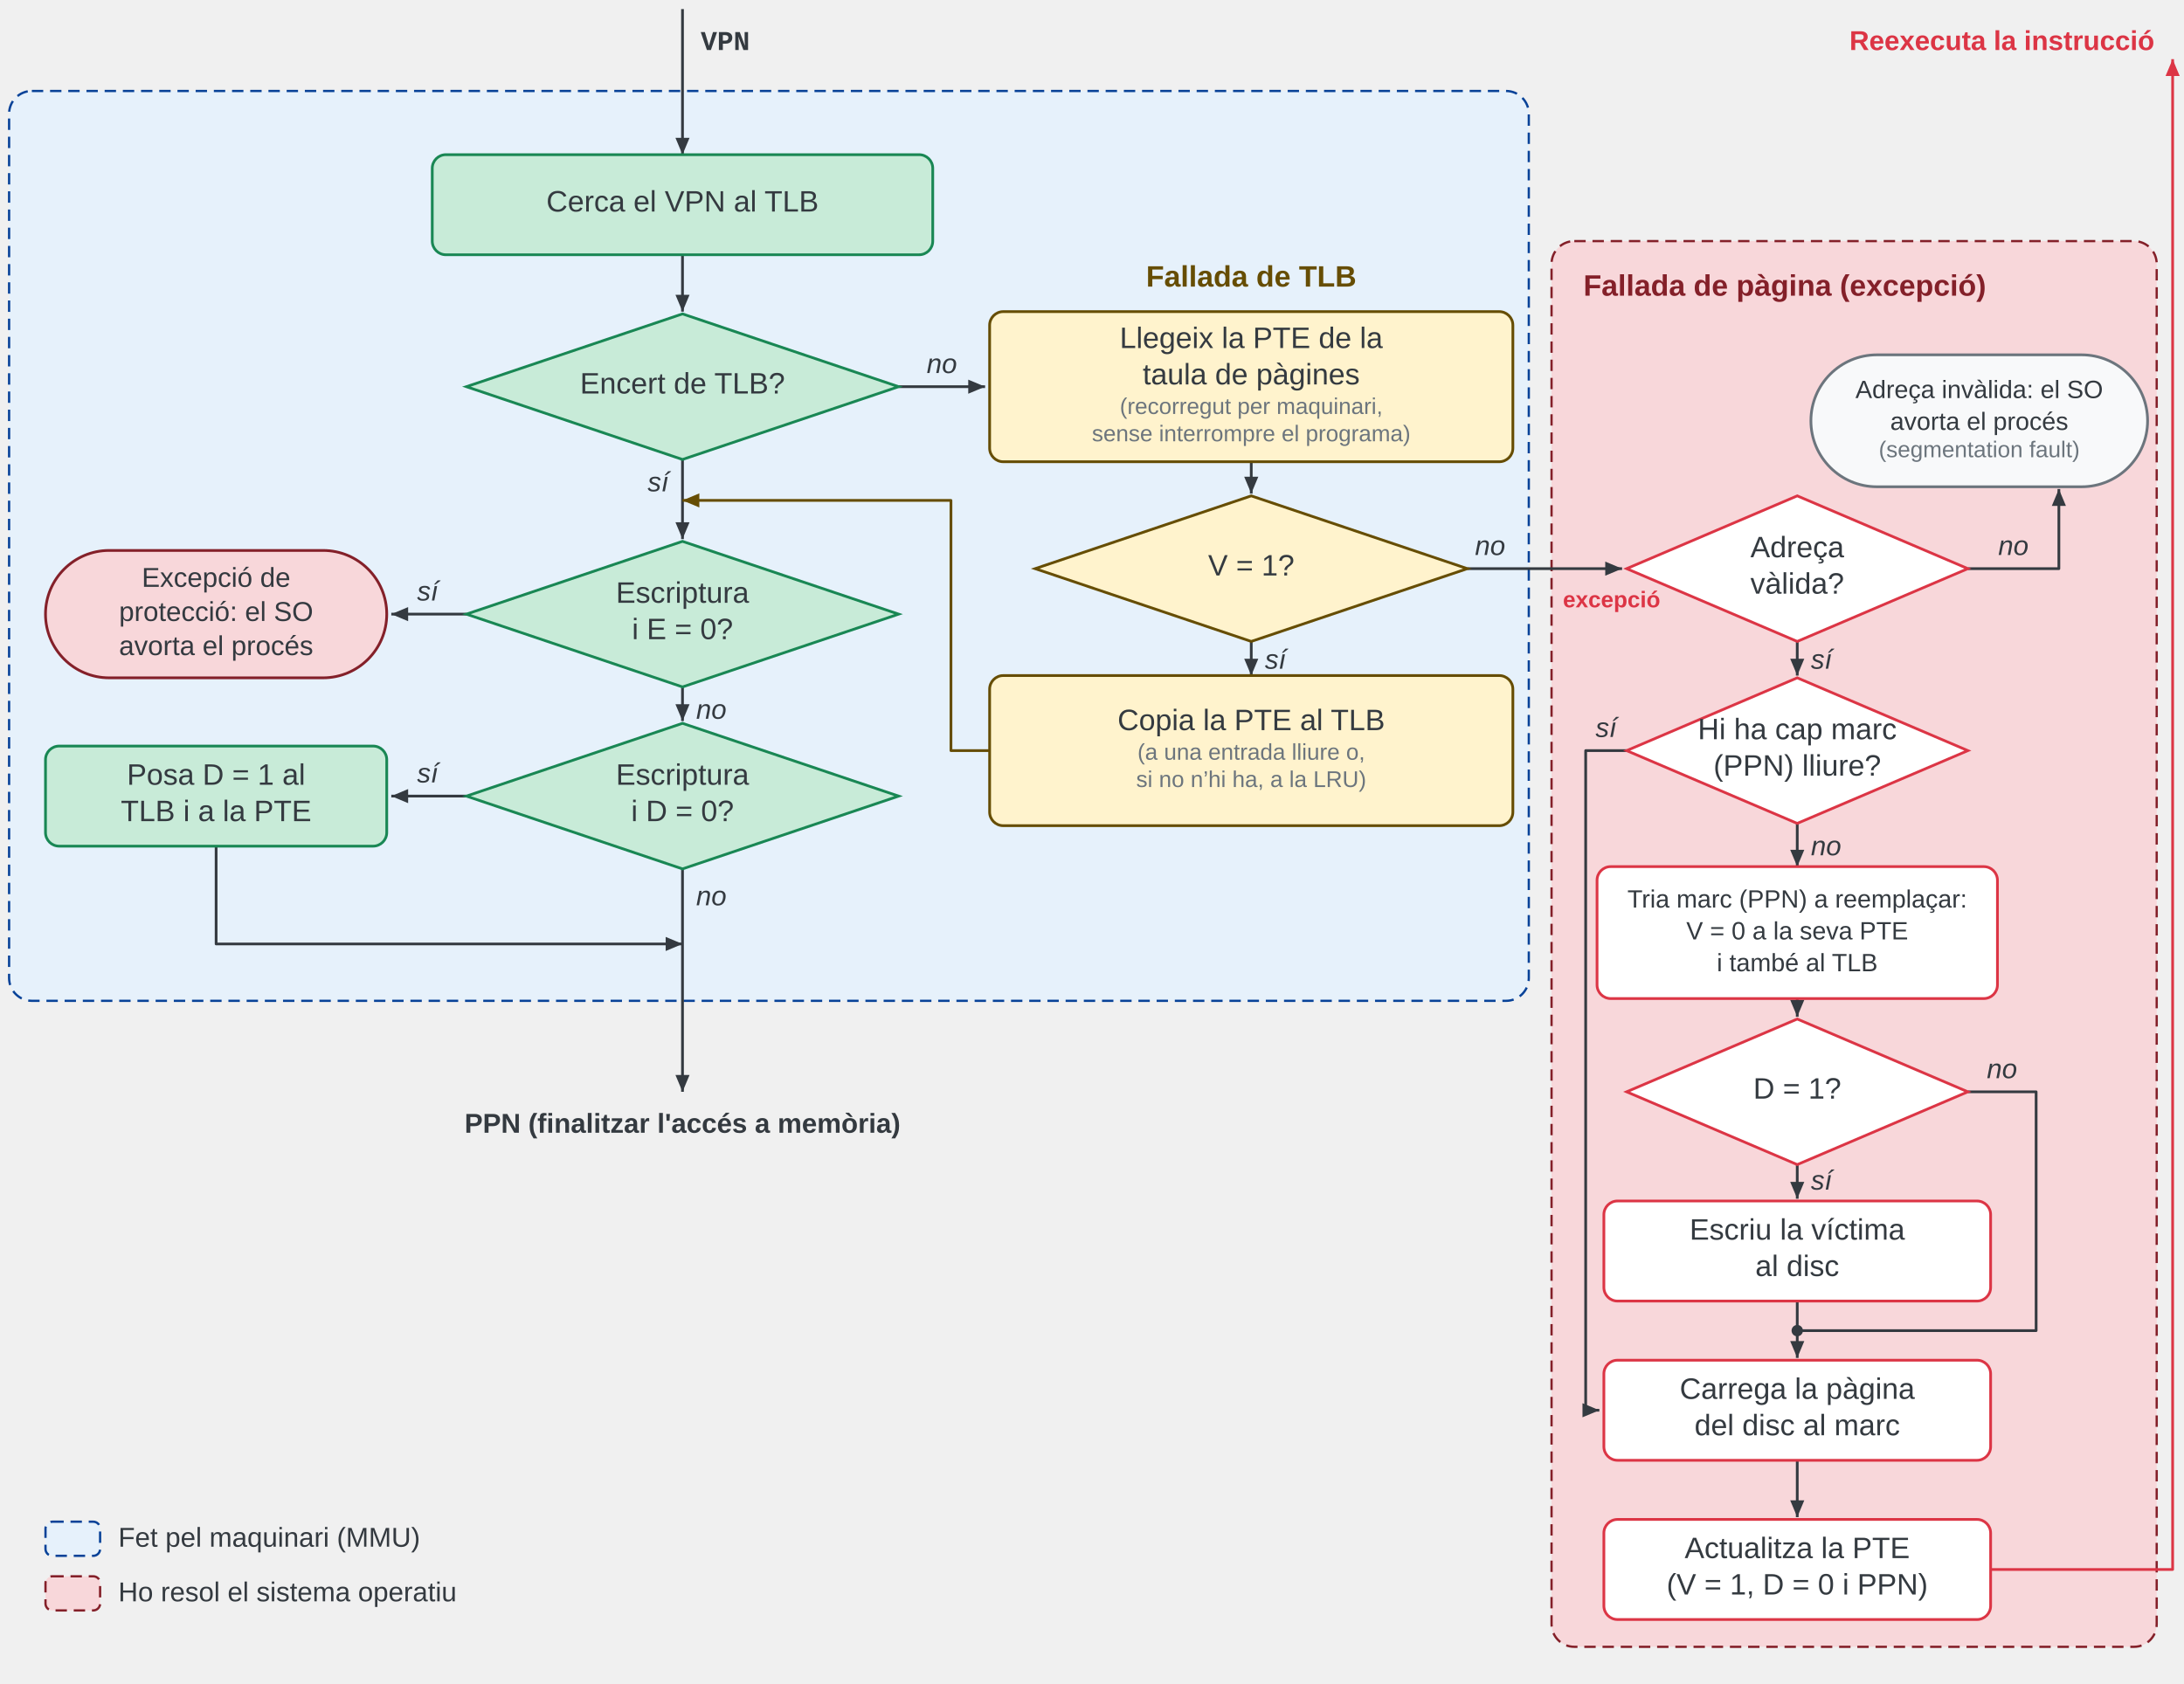
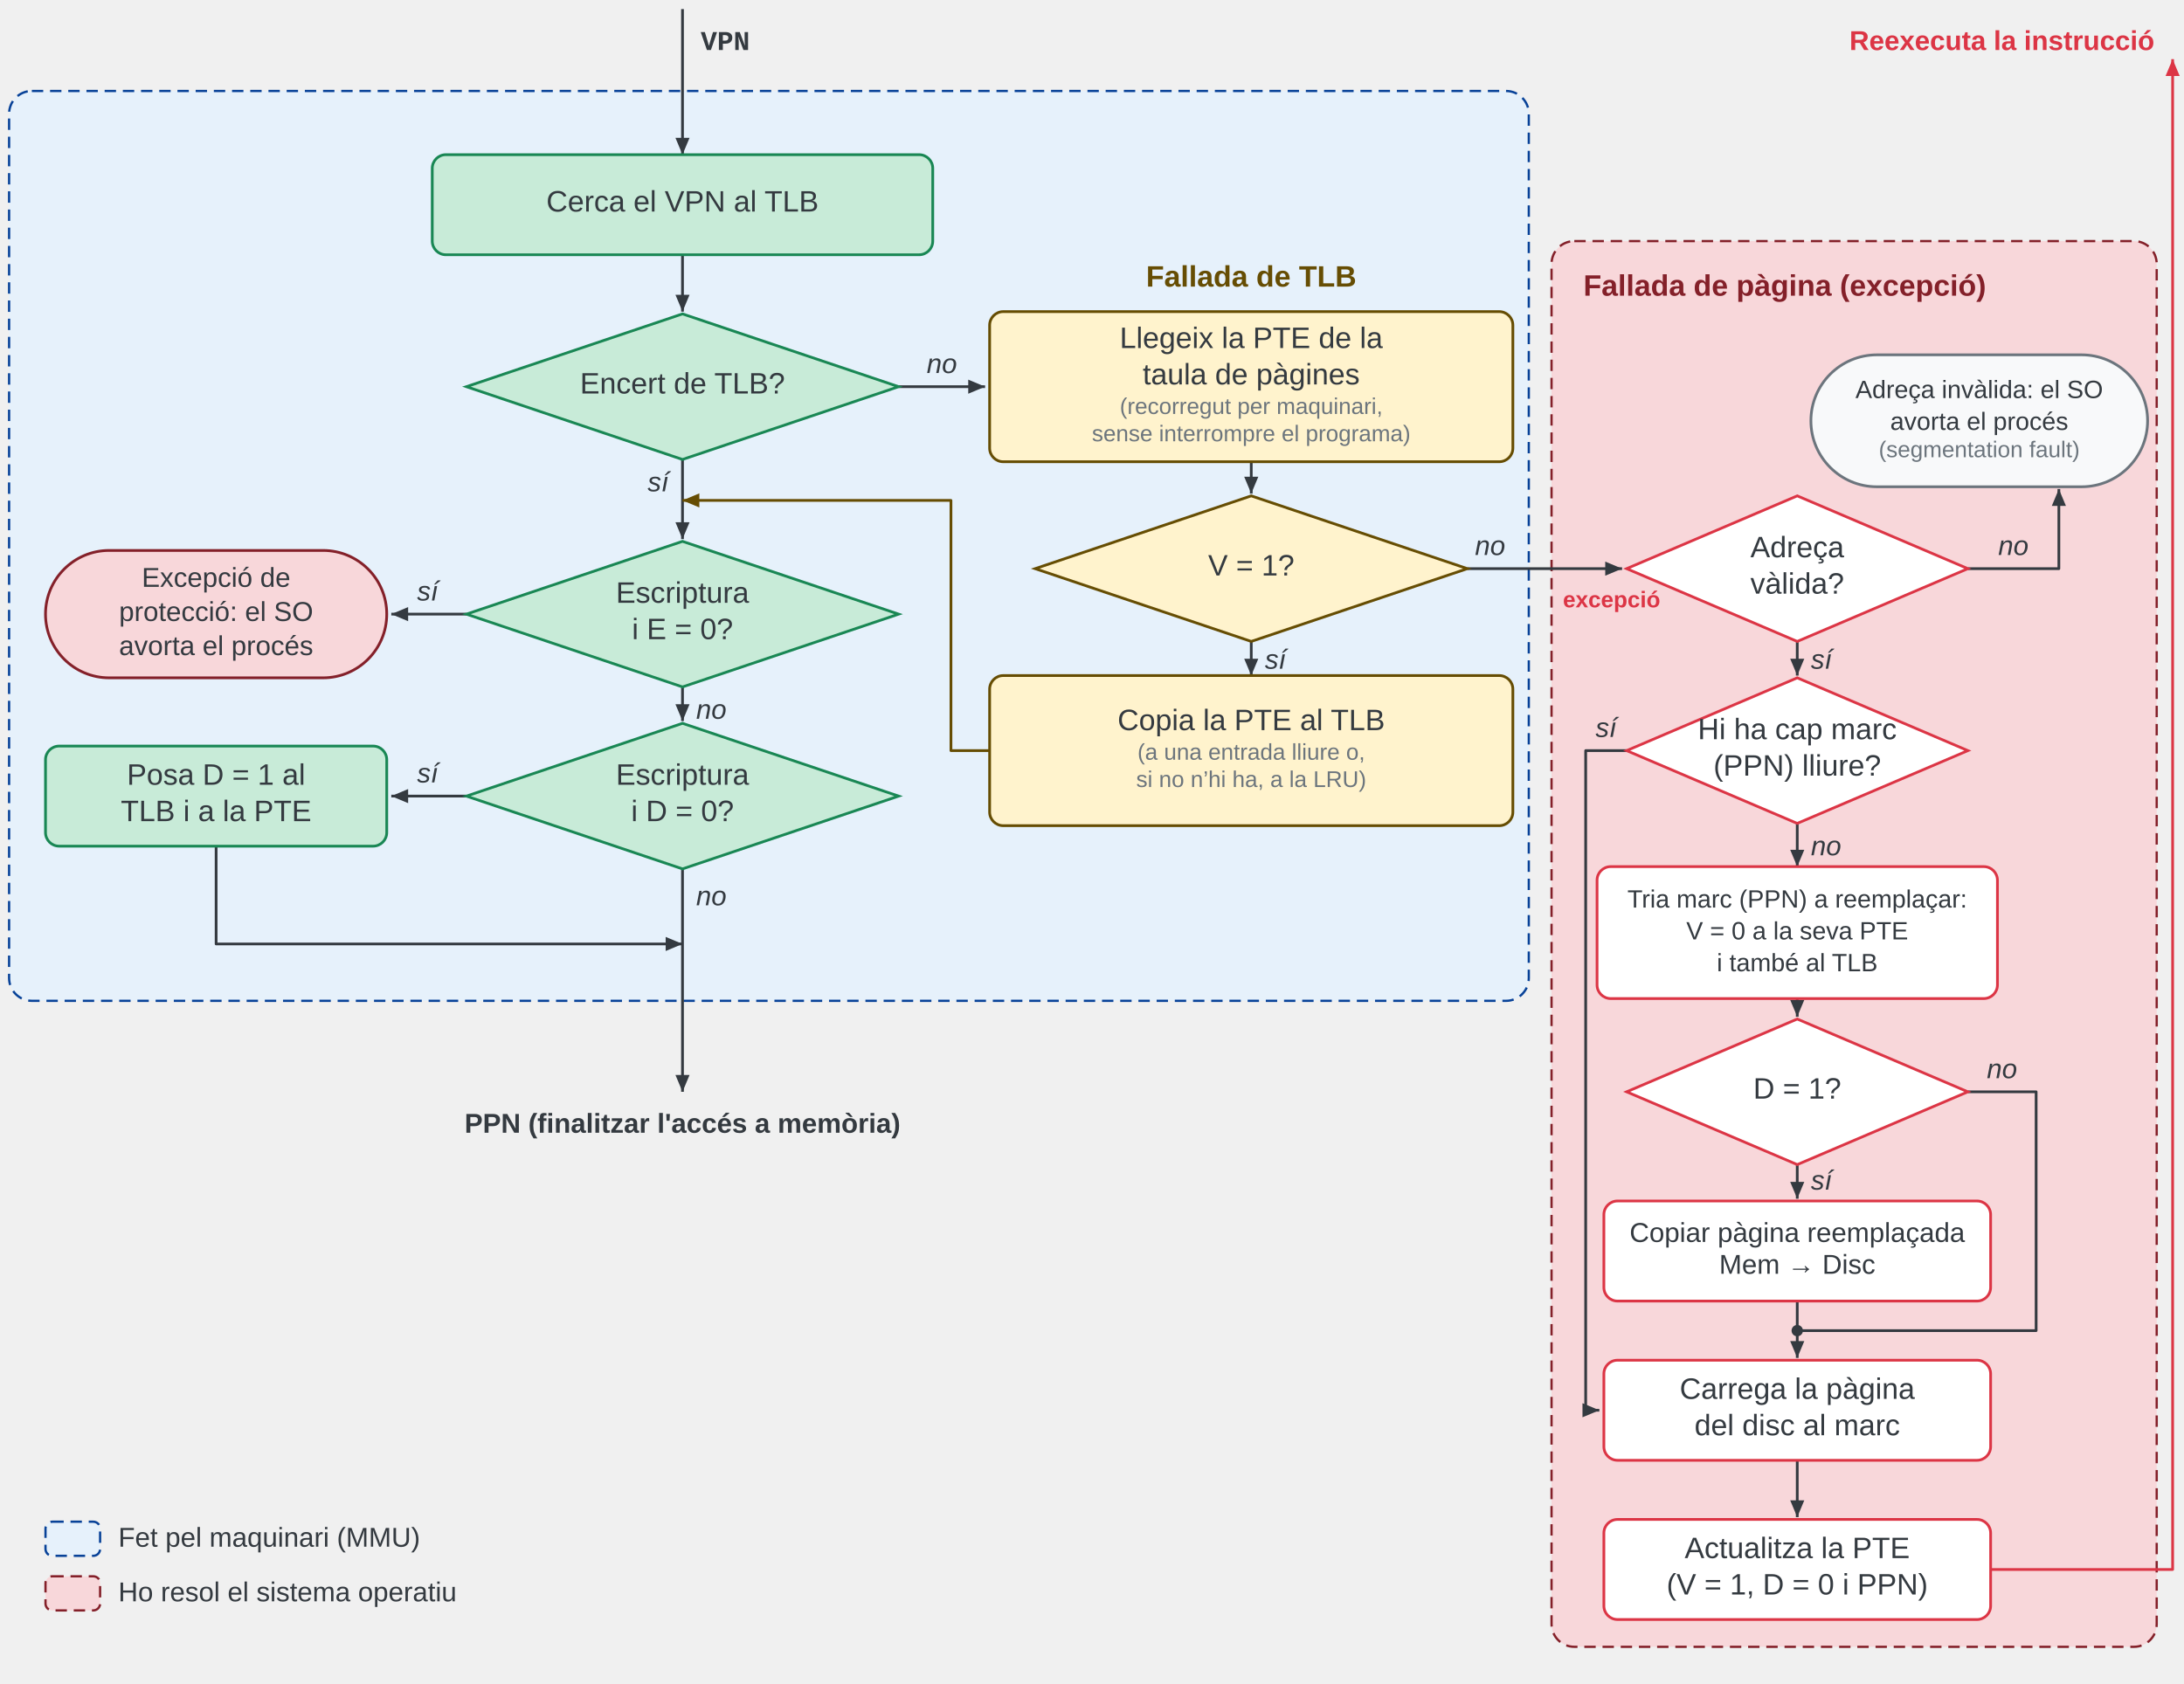
<svg xmlns="http://www.w3.org/2000/svg" width="100%" viewBox="0 0 960 740" role="img">
  <g transform="translate(0,40)">
    <rect x="4" y="0" width="668" height="400" rx="10" fill="#e6f1fb" stroke="#084298" stroke-width="1" stroke-dasharray="5 3" />
    <rect x="682" y="66" width="266" height="618" rx="10" fill="#f8d7da" stroke="#842029" stroke-width="1" stroke-dasharray="5 3" />
    <polyline points="300,-36 300,28" fill="none" stroke="#343a40" stroke-width="1.2" stroke-linejoin="round" />
    <polygon points="300,28 296.9,20.6 303.1,20.6" fill="#343a40" />
    <polyline points="300,72 300,97" fill="none" stroke="#343a40" stroke-width="1.2" stroke-linejoin="round" />
    <polygon points="300,97 296.9,89.6 303.1,89.6" fill="#343a40" />
    <polyline points="300,162 300,197" fill="none" stroke="#343a40" stroke-width="1.2" stroke-linejoin="round" />
    <polygon points="300,197 296.9,189.6 303.1,189.6" fill="#343a40" />
    <polyline points="395,130 433,130" fill="none" stroke="#343a40" stroke-width="1.2" stroke-linejoin="round" />
    <polygon points="433,130 425.6,133.1 425.6,126.9" fill="#343a40" />
    <polyline points="205,230 172,230" fill="none" stroke="#343a40" stroke-width="1.2" stroke-linejoin="round" />
    <polygon points="172,230 179.4,226.9 179.4,233.1" fill="#343a40" />
    <polyline points="300,262 300,277" fill="none" stroke="#343a40" stroke-width="1.2" stroke-linejoin="round" />
    <polygon points="300,277 296.9,269.6 303.1,269.6" fill="#343a40" />
    <polyline points="205,310 172,310" fill="none" stroke="#343a40" stroke-width="1.2" stroke-linejoin="round" />
    <polygon points="172,310 179.4,306.9 179.4,313.1" fill="#343a40" />
    <polyline points="95,332 95,375 300,375" fill="none" stroke="#343a40" stroke-width="1.2" stroke-linejoin="round" />
    <polygon points="300,375 292.6,378.1 292.6,371.9" fill="#343a40" />
    <polyline points="300,342 300,440" fill="none" stroke="#343a40" stroke-width="1.2" stroke-linejoin="round" />
    <polygon points="300,440 296.9,432.6 303.1,432.6" fill="#343a40" />
    <polyline points="550,163 550,177" fill="none" stroke="#343a40" stroke-width="1.2" stroke-linejoin="round" />
    <polygon points="550,177 546.9,169.6 553.1,169.6" fill="#343a40" />
    <polyline points="550,242 550,257" fill="none" stroke="#343a40" stroke-width="1.2" stroke-linejoin="round" />
    <polygon points="550,257 546.9,249.6 553.1,249.6" fill="#343a40" />
    <polyline points="645,210 713,210" fill="none" stroke="#343a40" stroke-width="1.2" stroke-linejoin="round" />
    <polygon points="713,210 705.6,213.1 705.6,206.9" fill="#343a40" />
    <polyline points="435,290 418,290 418,180 300,180" fill="none" stroke="#664d03" stroke-width="1.2" stroke-linejoin="round" />
    <polygon points="300,180 307.4,176.9 307.4,183.1" fill="#664d03" />
    <polyline points="865,210 905,210 905,175" fill="none" stroke="#343a40" stroke-width="1.2" stroke-linejoin="round" />
    <polygon points="905,175 908.1,182.4 901.9,182.4" fill="#343a40" />
    <polyline points="790,242 790,257" fill="none" stroke="#343a40" stroke-width="1.2" stroke-linejoin="round" />
    <polygon points="790,257 786.9,249.6 793.1,249.6" fill="#343a40" />
    <polyline points="715,290 697,290 697,580 703,580" fill="none" stroke="#343a40" stroke-width="1.2" stroke-linejoin="round" />
    <polygon points="703,580 695.6,583.1 695.6,576.9" fill="#343a40" />
    <polyline points="790,322 790,341" fill="none" stroke="#343a40" stroke-width="1.2" stroke-linejoin="round" />
    <polygon points="790,341 786.9,333.6 793.1,333.6" fill="#343a40" />
    <polyline points="790,399 790,407" fill="none" stroke="#343a40" stroke-width="1.2" stroke-linejoin="round" />
    <polygon points="790,407 786.9,399.6 793.1,399.6" fill="#343a40" />
    <polyline points="790,472 790,487" fill="none" stroke="#343a40" stroke-width="1.2" stroke-linejoin="round" />
    <polygon points="790,487 786.9,479.6 793.1,479.6" fill="#343a40" />
    <polyline points="865,440 895,440 895,545.0 790,545.0" fill="none" stroke="#343a40" stroke-width="1.2" stroke-linejoin="round" />
    <circle cx="790" cy="545.0" r="2.5" fill="#343a40" />
    <polyline points="790,532 790,557" fill="none" stroke="#343a40" stroke-width="1.2" stroke-linejoin="round" />
    <polygon points="790,557 786.9,549.6 793.1,549.6" fill="#343a40" />
    <polyline points="790,602 790,627" fill="none" stroke="#343a40" stroke-width="1.2" stroke-linejoin="round" />
    <polygon points="790,627 786.9,619.6 793.1,619.6" fill="#343a40" />
    <polyline points="875,650 955,650 955,-14" fill="none" stroke="#dc3545" stroke-width="1.2" stroke-linejoin="round" />
    <polygon points="955,-14 958.1,-6.6 951.9,-6.6" fill="#dc3545" />
    <text x="294" y="176" font-family="'Liberation Sans', Arial, Helvetica, sans-serif" font-size="12" fill="#343a40" text-anchor="end" font-style="italic">sí</text>
    <text x="414" y="124" font-family="'Liberation Sans', Arial, Helvetica, sans-serif" font-size="12" fill="#343a40" text-anchor="middle" font-style="italic">no</text>
    <text x="188" y="224" font-family="'Liberation Sans', Arial, Helvetica, sans-serif" font-size="12" fill="#343a40" text-anchor="middle" font-style="italic">sí</text>
    <text x="306" y="276" font-family="'Liberation Sans', Arial, Helvetica, sans-serif" font-size="12" fill="#343a40" text-anchor="start" font-style="italic">no</text>
    <text x="188" y="304" font-family="'Liberation Sans', Arial, Helvetica, sans-serif" font-size="12" fill="#343a40" text-anchor="middle" font-style="italic">sí</text>
    <text x="306" y="358" font-family="'Liberation Sans', Arial, Helvetica, sans-serif" font-size="12" fill="#343a40" text-anchor="start" font-style="italic">no</text>
    <text x="556" y="254" font-family="'Liberation Sans', Arial, Helvetica, sans-serif" font-size="12" fill="#343a40" text-anchor="start" font-style="italic">sí</text>
    <text x="655" y="204" font-family="'Liberation Sans', Arial, Helvetica, sans-serif" font-size="12" fill="#343a40" text-anchor="middle" font-style="italic">no</text>
    <text x="796" y="254" font-family="'Liberation Sans', Arial, Helvetica, sans-serif" font-size="12" fill="#343a40" text-anchor="start" font-style="italic">sí</text>
    <text x="885" y="204" font-family="'Liberation Sans', Arial, Helvetica, sans-serif" font-size="12" fill="#343a40" text-anchor="middle" font-style="italic">no</text>
    <text x="706" y="284" font-family="'Liberation Sans', Arial, Helvetica, sans-serif" font-size="12" fill="#343a40" text-anchor="middle" font-style="italic">sí</text>
    <text x="796" y="336" font-family="'Liberation Sans', Arial, Helvetica, sans-serif" font-size="12" fill="#343a40" text-anchor="start" font-style="italic">no</text>
    <text x="796" y="483" font-family="'Liberation Sans', Arial, Helvetica, sans-serif" font-size="12" fill="#343a40" text-anchor="start" font-style="italic">sí</text>
    <text x="880" y="434" font-family="'Liberation Sans', Arial, Helvetica, sans-serif" font-size="12" fill="#343a40" text-anchor="middle" font-style="italic">no</text>
    <text x="687" y="227" font-family="'Liberation Sans', Arial, Helvetica, sans-serif" font-size="10" fill="#dc3545" text-anchor="start" font-weight="bold">excepció</text>
    <text x="308" y="-18" font-family="'Liberation Mono', 'Courier New', Courier, monospace" font-size="12" fill="#343a40" text-anchor="start" font-weight="bold">VPN</text>
    <text x="300" y="458" font-family="'Liberation Sans', Arial, Helvetica, sans-serif" font-size="12" fill="#343a40" text-anchor="middle" font-weight="bold">PPN (finalitzar l'accés a memòria)</text>
    <text x="947" y="-18" font-family="'Liberation Sans', Arial, Helvetica, sans-serif" font-size="12" fill="#dc3545" text-anchor="end" font-weight="bold">Reexecuta la instrucció</text>
    <rect x="190.0" y="28.0" width="220" height="44" rx="6" fill="#c8ebd8" stroke="#198754" stroke-width="1.2" />
    <text x="300" y="53" font-family="'Liberation Sans', Arial, Helvetica, sans-serif" font-size="13" fill="#343a40" text-anchor="middle">Cerca el VPN al TLB</text>
    <polygon points="300,98.0 395.0,130 300,162.0 205.0,130" fill="#c8ebd8" stroke="#198754" stroke-width="1.2" />
    <text x="300" y="133" font-family="'Liberation Sans', Arial, Helvetica, sans-serif" font-size="13" fill="#343a40" text-anchor="middle">Encert de TLB?</text>
    <polygon points="300,198.0 395.0,230 300,262.0 205.0,230" fill="#c8ebd8" stroke="#198754" stroke-width="1.2" />
    <text x="300" y="225" font-family="'Liberation Sans', Arial, Helvetica, sans-serif" font-size="13" fill="#343a40" text-anchor="middle">Escriptura</text>
    <text x="300" y="241" font-family="'Liberation Sans', Arial, Helvetica, sans-serif" font-size="13" fill="#343a40" text-anchor="middle">i E = 0?</text>
    <polygon points="300,278.0 395.0,310 300,342.0 205.0,310" fill="#c8ebd8" stroke="#198754" stroke-width="1.2" />
    <text x="300" y="305" font-family="'Liberation Sans', Arial, Helvetica, sans-serif" font-size="13" fill="#343a40" text-anchor="middle">Escriptura</text>
    <text x="300" y="321" font-family="'Liberation Sans', Arial, Helvetica, sans-serif" font-size="13" fill="#343a40" text-anchor="middle">i D = 0?</text>
    <rect x="20.0" y="202.0" width="150" height="56" rx="28.0" fill="#f8d7da" stroke="#842029" stroke-width="1.2" />
    <text x="95" y="218" font-family="'Liberation Sans', Arial, Helvetica, sans-serif" font-size="12" fill="#343a40" text-anchor="middle">Excepció de</text>
    <text x="95" y="233" font-family="'Liberation Sans', Arial, Helvetica, sans-serif" font-size="12" fill="#343a40" text-anchor="middle">protecció: el SO</text>
    <text x="95" y="248" font-family="'Liberation Sans', Arial, Helvetica, sans-serif" font-size="12" fill="#343a40" text-anchor="middle">avorta el procés</text>
    <rect x="20.0" y="288.0" width="150" height="44" rx="6" fill="#c8ebd8" stroke="#198754" stroke-width="1.2" />
    <text x="95" y="305" font-family="'Liberation Sans', Arial, Helvetica, sans-serif" font-size="13" fill="#343a40" text-anchor="middle">Posa D = 1 al</text>
    <text x="95" y="321" font-family="'Liberation Sans', Arial, Helvetica, sans-serif" font-size="13" fill="#343a40" text-anchor="middle">TLB i a la PTE</text>
    <rect x="435.0" y="97.0" width="230" height="66" rx="6" fill="#fff3cd" stroke="#664d03" stroke-width="1.2" />
    <text x="550" y="113" font-family="'Liberation Sans', Arial, Helvetica, sans-serif" font-size="13" fill="#343a40" text-anchor="middle">Llegeix la PTE de la</text>
    <text x="550" y="129" font-family="'Liberation Sans', Arial, Helvetica, sans-serif" font-size="13" fill="#343a40" text-anchor="middle">taula de pàgines</text>
    <text x="550" y="142" font-family="'Liberation Sans', Arial, Helvetica, sans-serif" font-size="10" fill="#6c757d" text-anchor="middle">(recorregut per maquinari,</text>
    <text x="550" y="154" font-family="'Liberation Sans', Arial, Helvetica, sans-serif" font-size="10" fill="#6c757d" text-anchor="middle">sense interrompre el programa)</text>
    <polygon points="550,178.0 645.0,210 550,242.0 455.0,210" fill="#fff3cd" stroke="#664d03" stroke-width="1.2" />
    <text x="550" y="213" font-family="'Liberation Sans', Arial, Helvetica, sans-serif" font-size="13" fill="#343a40" text-anchor="middle">V = 1?</text>
    <rect x="435.0" y="257.0" width="230" height="66" rx="6" fill="#fff3cd" stroke="#664d03" stroke-width="1.2" />
    <text x="550" y="281" font-family="'Liberation Sans', Arial, Helvetica, sans-serif" font-size="13" fill="#343a40" text-anchor="middle">Copia la PTE al TLB</text>
    <text x="550" y="294" font-family="'Liberation Sans', Arial, Helvetica, sans-serif" font-size="10" fill="#6c757d" text-anchor="middle">(a una entrada lliure o,</text>
    <text x="550" y="306" font-family="'Liberation Sans', Arial, Helvetica, sans-serif" font-size="10" fill="#6c757d" text-anchor="middle">si no n’hi ha, a la LRU)</text>
    <polygon points="790,178.0 865.0,210 790,242.0 715.0,210" fill="#ffffff" stroke="#dc3545" stroke-width="1.2" />
    <text x="790" y="205" font-family="'Liberation Sans', Arial, Helvetica, sans-serif" font-size="13" fill="#343a40" text-anchor="middle">Adreça</text>
    <text x="790" y="221" font-family="'Liberation Sans', Arial, Helvetica, sans-serif" font-size="13" fill="#343a40" text-anchor="middle">vàlida?</text>
    <rect x="796.0" y="116.0" width="148" height="58" rx="29.0" fill="#f8f9fa" stroke="#6c757d" stroke-width="1.2" />
    <text x="870" y="135" font-family="'Liberation Sans', Arial, Helvetica, sans-serif" font-size="11" fill="#343a40" text-anchor="middle">Adreça invàlida: el SO</text>
    <text x="870" y="149" font-family="'Liberation Sans', Arial, Helvetica, sans-serif" font-size="11" fill="#343a40" text-anchor="middle">avorta el procés</text>
    <text x="870" y="161" font-family="'Liberation Sans', Arial, Helvetica, sans-serif" font-size="10" fill="#6c757d" text-anchor="middle">(segmentation fault)</text>
    <polygon points="790,258.0 865.0,290 790,322.0 715.0,290" fill="#ffffff" stroke="#dc3545" stroke-width="1.2" />
    <text x="790" y="285" font-family="'Liberation Sans', Arial, Helvetica, sans-serif" font-size="13" fill="#343a40" text-anchor="middle">Hi ha cap marc</text>
    <text x="790" y="301" font-family="'Liberation Sans', Arial, Helvetica, sans-serif" font-size="13" fill="#343a40" text-anchor="middle">(PPN) lliure?</text>
    <rect x="702.0" y="341.0" width="176" height="58" rx="6" fill="#ffffff" stroke="#dc3545" stroke-width="1.2" />
    <text x="790" y="359" font-family="'Liberation Sans', Arial, Helvetica, sans-serif" font-size="11" fill="#343a40" text-anchor="middle">Tria marc (PPN) a reemplaçar:</text>
    <text x="790" y="373" font-family="'Liberation Sans', Arial, Helvetica, sans-serif" font-size="11" fill="#343a40" text-anchor="middle">V = 0 a la seva PTE</text>
    <text x="790" y="387" font-family="'Liberation Sans', Arial, Helvetica, sans-serif" font-size="11" fill="#343a40" text-anchor="middle">i també al TLB</text>
    <polygon points="790,408.0 865.0,440 790,472.0 715.0,440" fill="#ffffff" stroke="#dc3545" stroke-width="1.2" />
    <text x="790" y="443" font-family="'Liberation Sans', Arial, Helvetica, sans-serif" font-size="13" fill="#343a40" text-anchor="middle">D = 1?</text>
    <rect x="705.0" y="488.0" width="170" height="44" rx="6" fill="#ffffff" stroke="#dc3545" stroke-width="1.2" />
-     <text x="790" y="505" font-family="'Liberation Sans', Arial, Helvetica, sans-serif" font-size="13" fill="#343a40" text-anchor="middle">Escriu la víctima</text>
-     <text x="790" y="521" font-family="'Liberation Sans', Arial, Helvetica, sans-serif" font-size="13" fill="#343a40" text-anchor="middle">al disc</text>
+     <text x="790" y="506" font-family="'Liberation Sans', Arial, Helvetica, sans-serif" font-size="12" fill="#343a40" text-anchor="middle">Copiar pàgina reemplaçada</text>
+     <text x="790" y="520" font-family="'Liberation Sans', Arial, Helvetica, sans-serif" font-size="12" fill="#343a40" text-anchor="middle">Mem → Disc</text>
    <rect x="705.0" y="558.0" width="170" height="44" rx="6" fill="#ffffff" stroke="#dc3545" stroke-width="1.2" />
    <text x="790" y="575" font-family="'Liberation Sans', Arial, Helvetica, sans-serif" font-size="13" fill="#343a40" text-anchor="middle">Carrega la pàgina</text>
    <text x="790" y="591" font-family="'Liberation Sans', Arial, Helvetica, sans-serif" font-size="13" fill="#343a40" text-anchor="middle">del disc al marc</text>
    <rect x="705.0" y="628.0" width="170" height="44" rx="6" fill="#ffffff" stroke="#dc3545" stroke-width="1.2" />
    <text x="790" y="645" font-family="'Liberation Sans', Arial, Helvetica, sans-serif" font-size="13" fill="#343a40" text-anchor="middle">Actualitza la PTE</text>
    <text x="790" y="661" font-family="'Liberation Sans', Arial, Helvetica, sans-serif" font-size="13" fill="#343a40" text-anchor="middle">(V = 1, D = 0 i PPN)</text>
    <text x="550" y="86" font-family="'Liberation Sans', Arial, Helvetica, sans-serif" font-size="13" fill="#664d03" text-anchor="middle" font-weight="bold">Fallada de TLB</text>
    <text x="696" y="90" font-family="'Liberation Sans', Arial, Helvetica, sans-serif" font-size="13" fill="#842029" text-anchor="start" font-weight="bold">Fallada de pàgina (excepció)</text>
    <rect x="20" y="629" width="24" height="15" rx="3" fill="#e6f1fb" stroke="#084298" stroke-width="1" stroke-dasharray="5 3" />
    <text x="52" y="640" font-family="'Liberation Sans', Arial, Helvetica, sans-serif" font-size="12" fill="#343a40" text-anchor="start">Fet pel maquinari (MMU)</text>
    <rect x="20" y="653" width="24" height="15" rx="3" fill="#f8d7da" stroke="#842029" stroke-width="1" stroke-dasharray="5 3" />
    <text x="52" y="664" font-family="'Liberation Sans', Arial, Helvetica, sans-serif" font-size="12" fill="#343a40" text-anchor="start">Ho resol el sistema operatiu</text>
  </g>
</svg>
